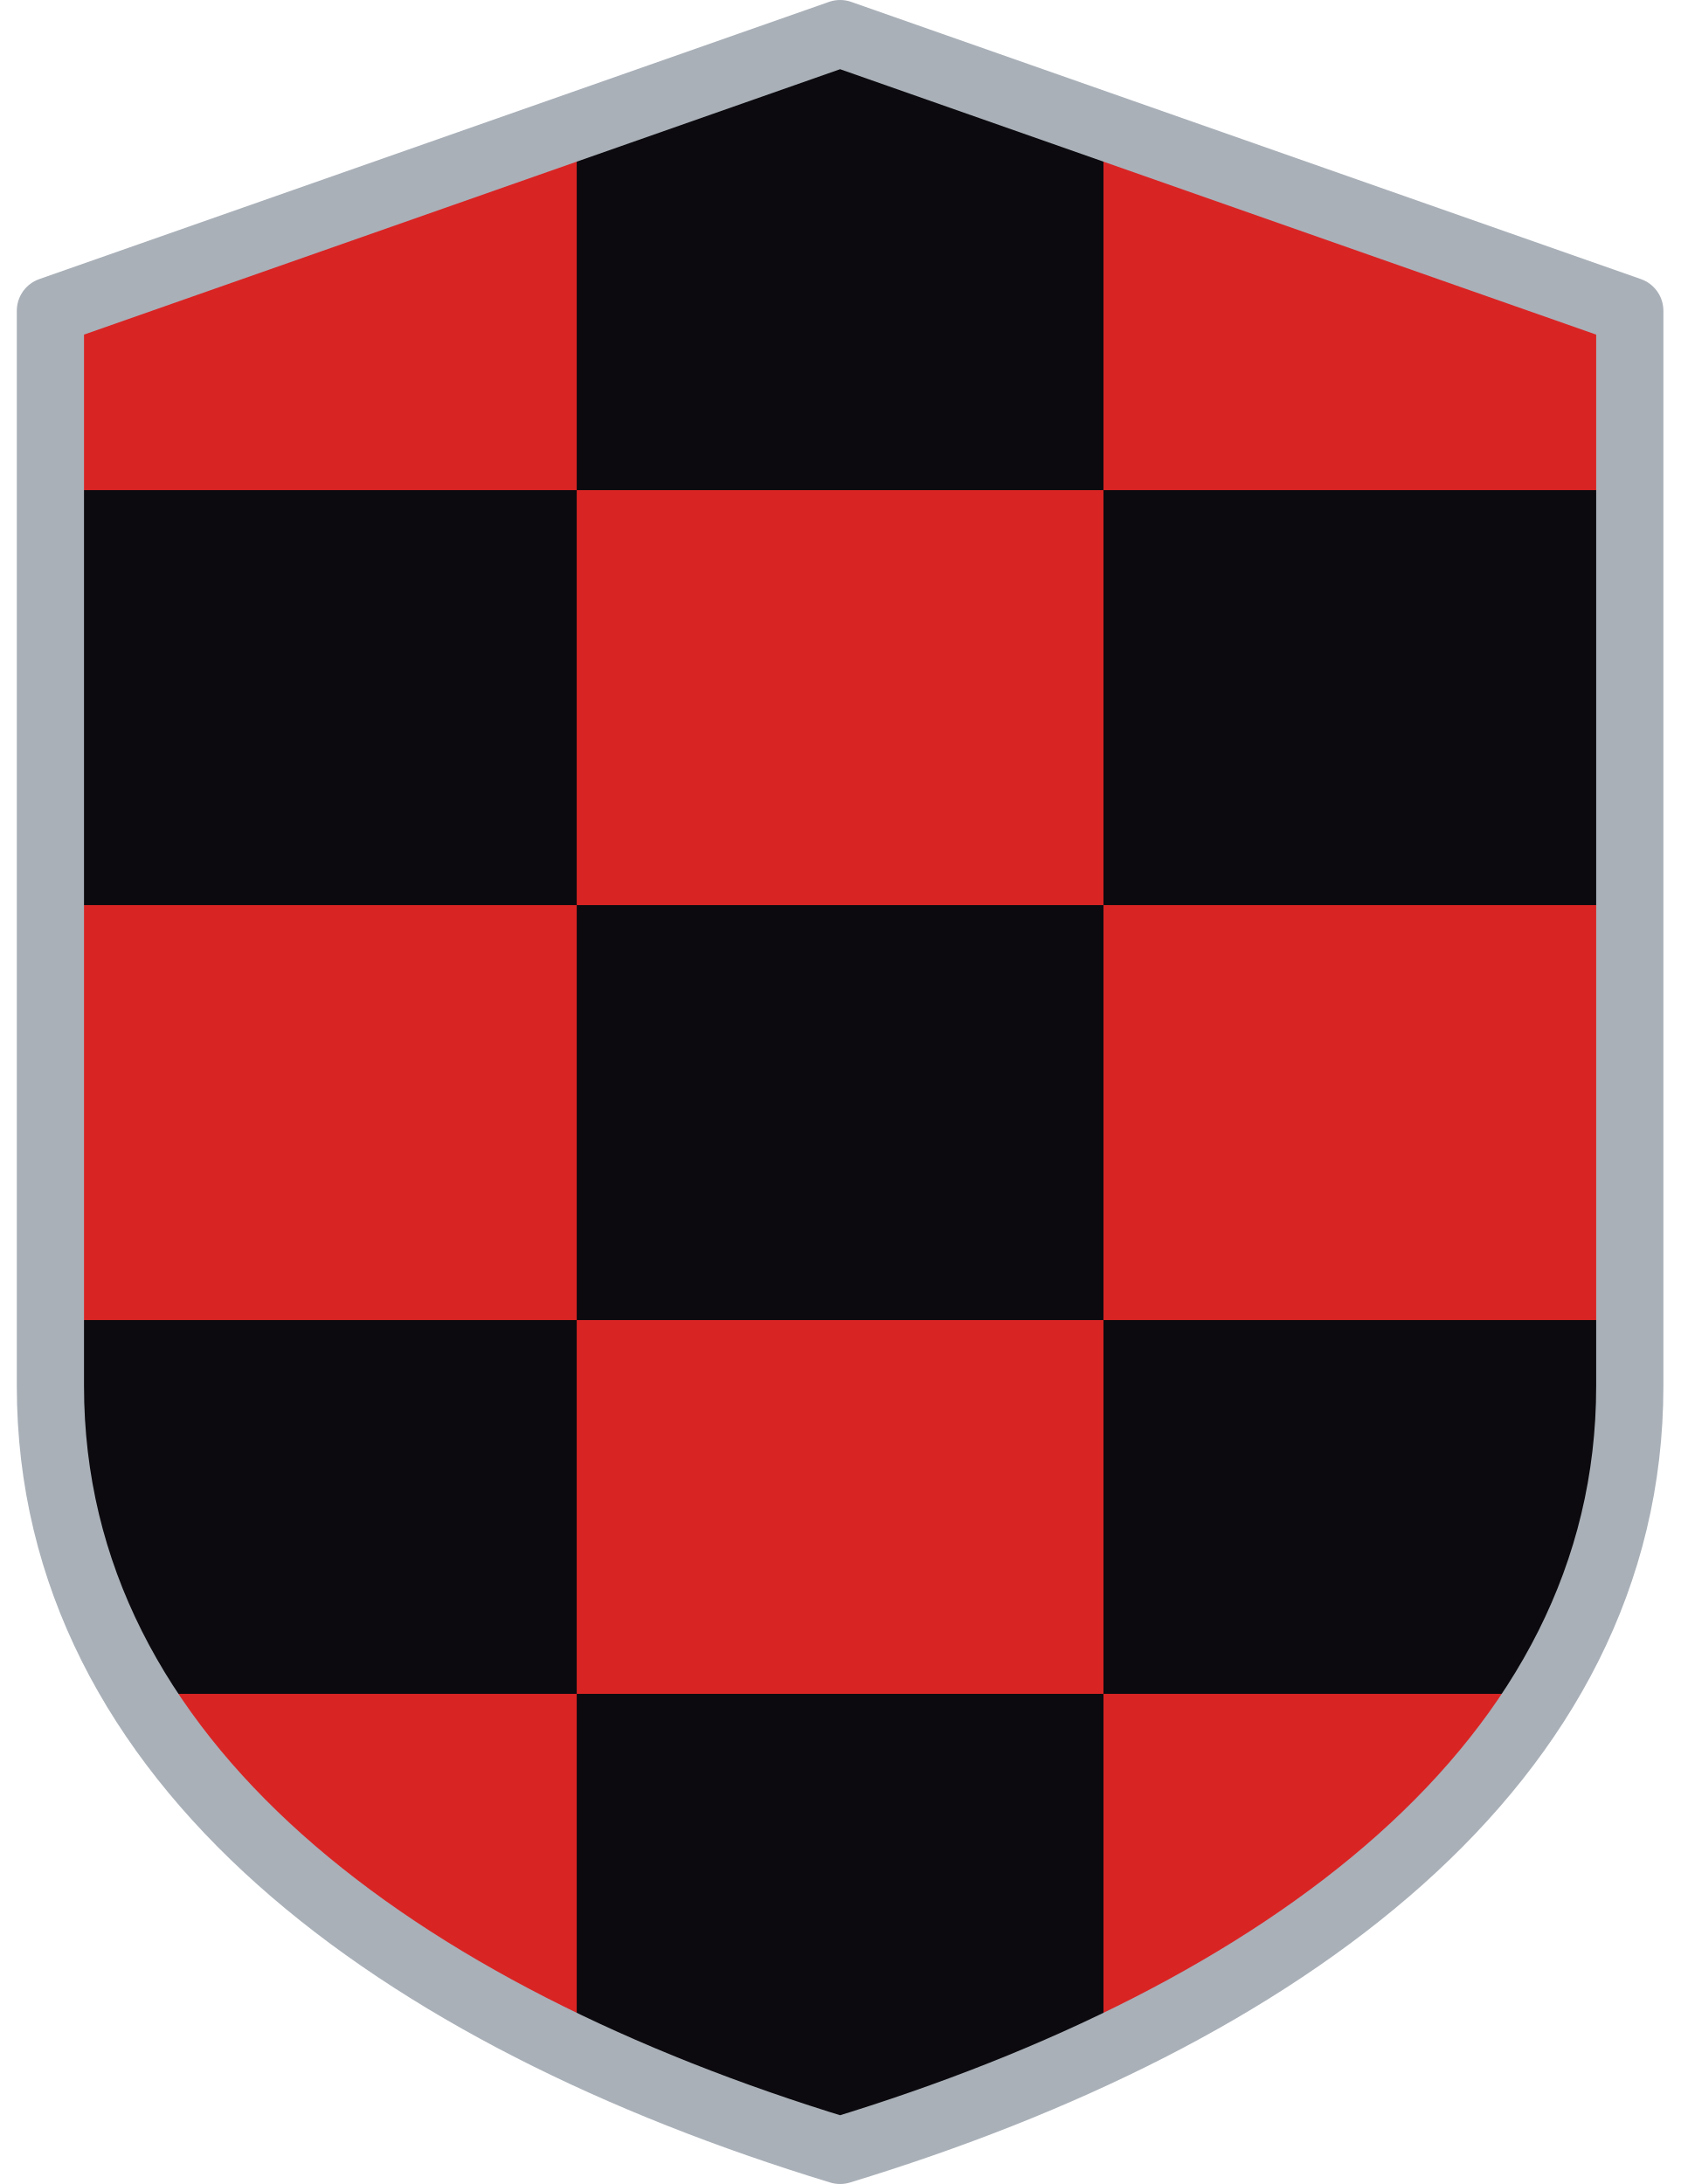
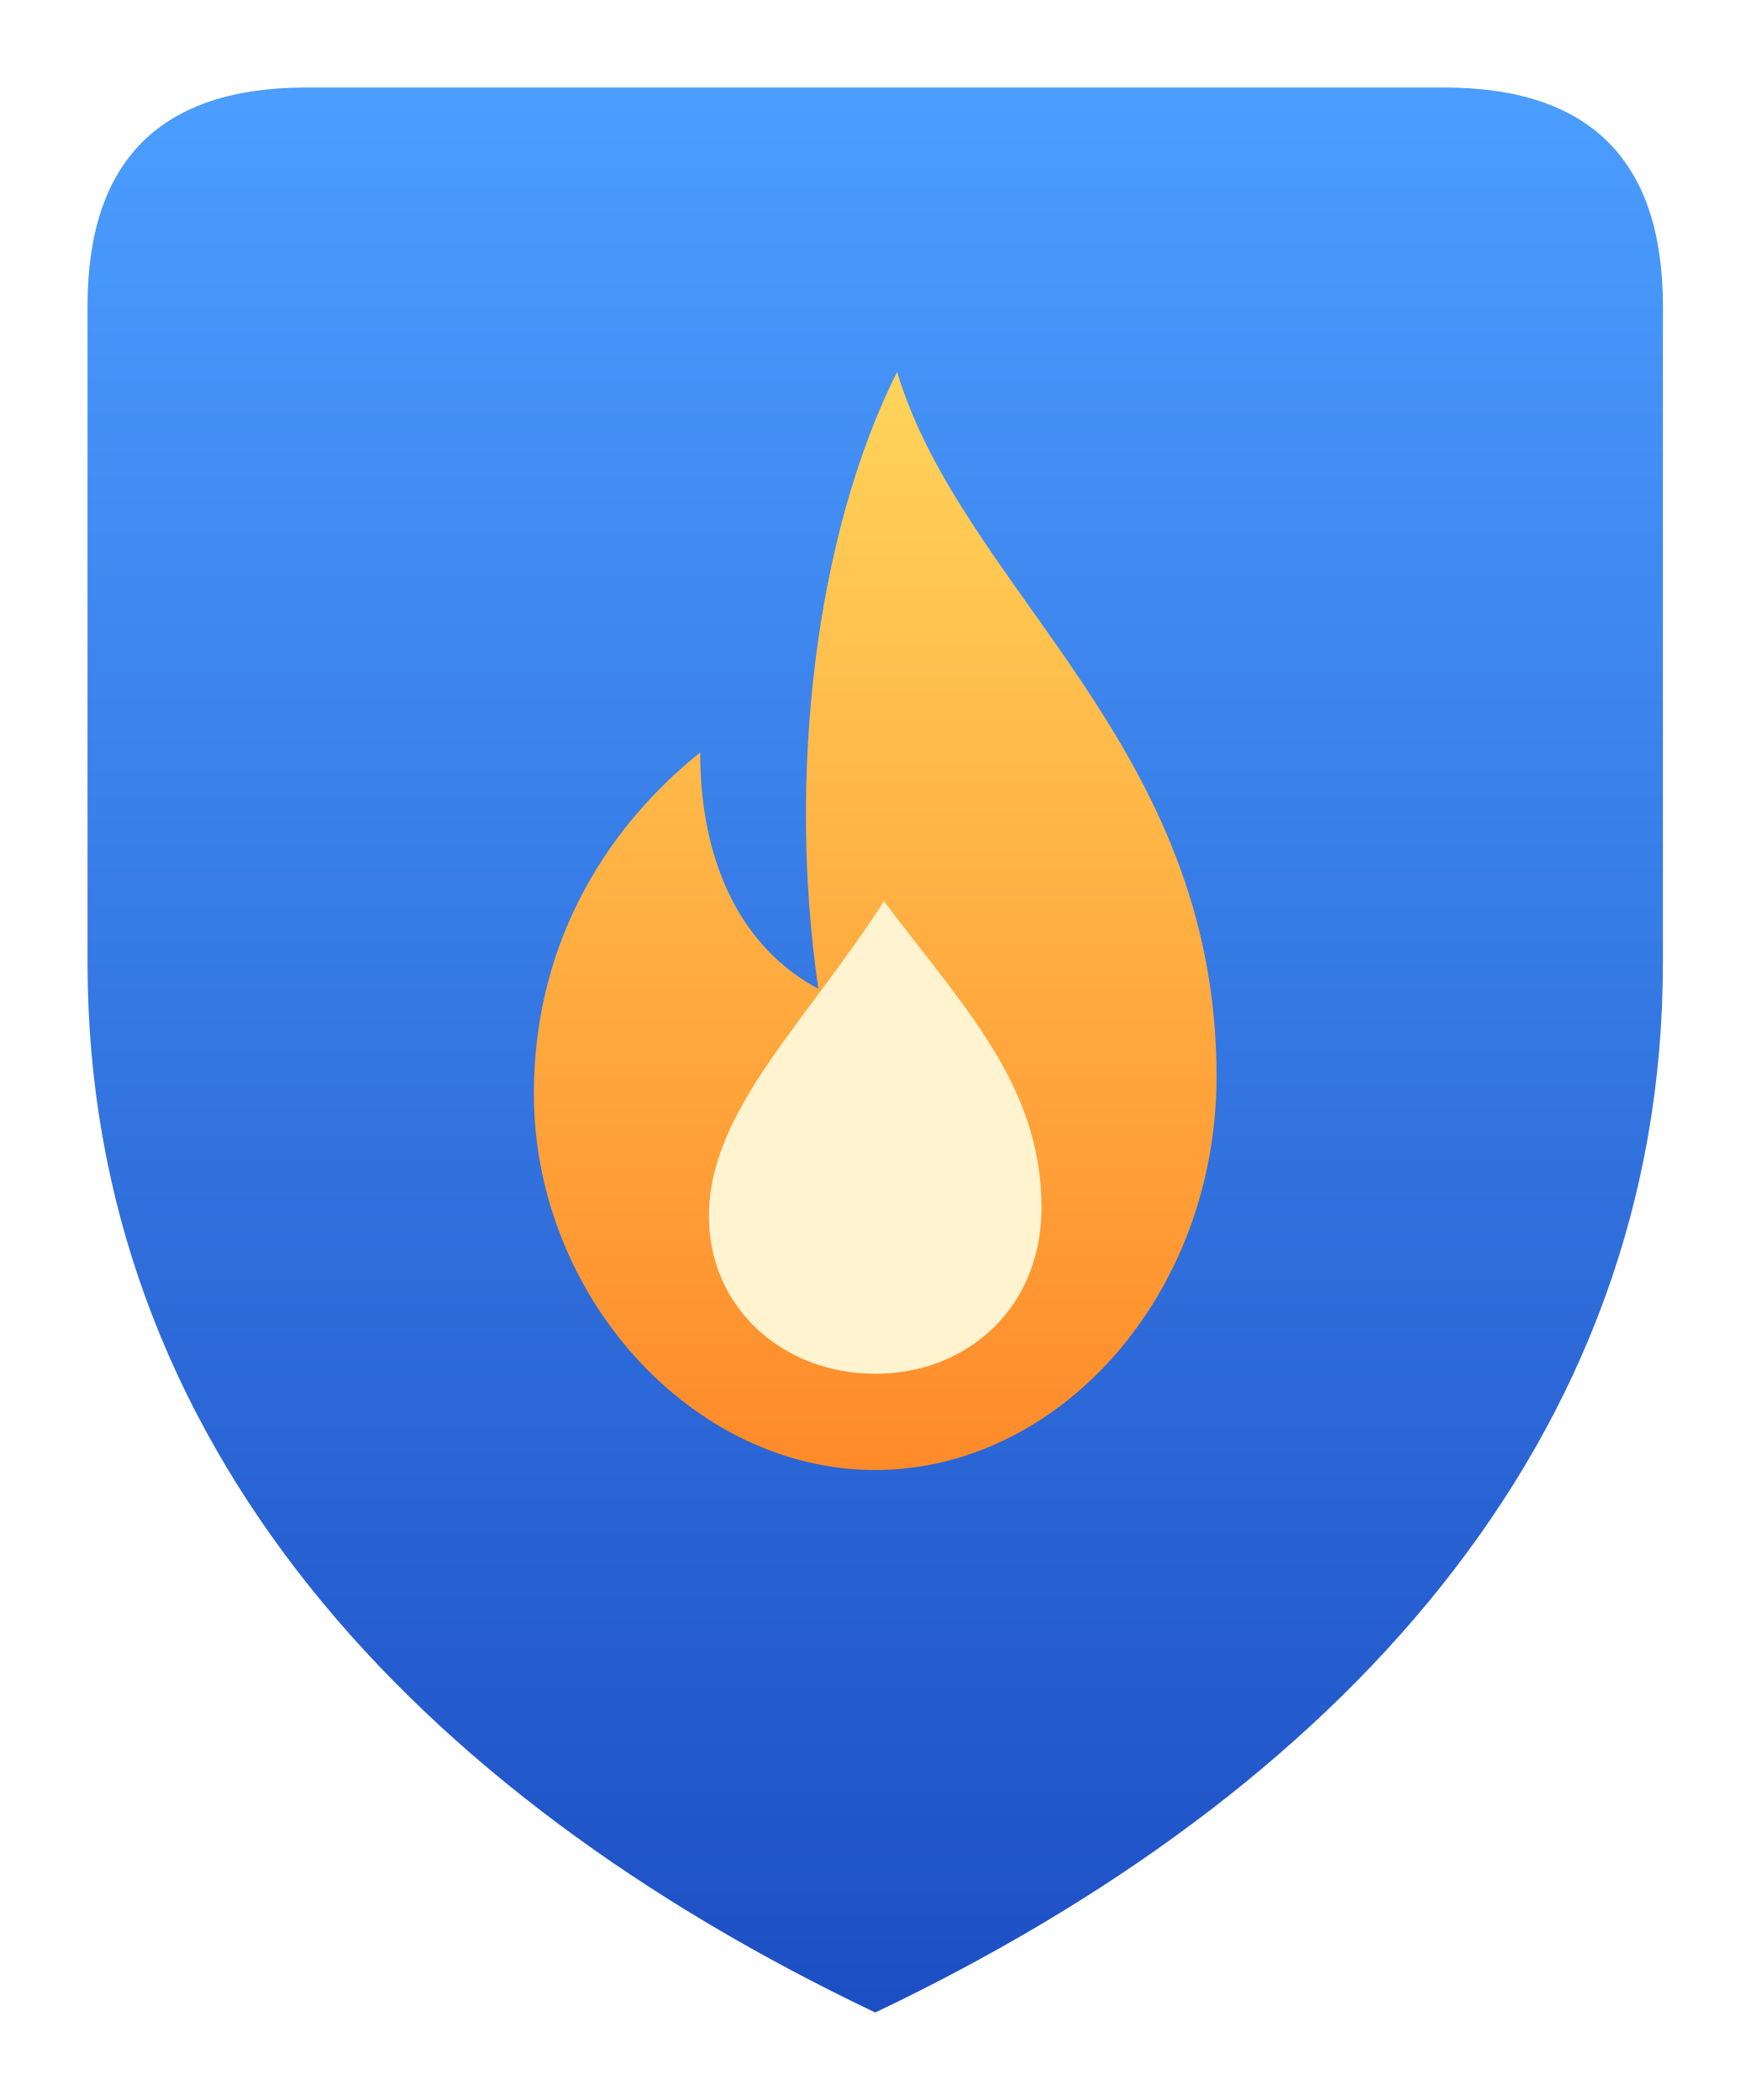
- <svg xmlns="http://www.w3.org/2000/svg" width="40" height="52" viewBox="0 0 40 52" role="img" aria-label="Vigil shield">
-   <g transform="translate(0 0) scale(1)">
-     <path d="M20 0.8L38.8 7.4V33C38.8 42 30.5 48 20 51.2C9.5 48 1.2 42 1.2 33V7.4Z" fill="#0C0A0E" />
-     <path d="M1.20 7.40L13.73 3.00L13.73 11.67L1.20 11.67ZM26.27 3.00L38.80 7.40L38.80 11.67L26.27 11.67ZM13.73 11.67L26.27 11.67L26.27 21.55L13.73 21.55ZM1.20 21.55L13.73 21.55L13.73 31.43L1.20 31.43ZM26.27 21.55L38.80 21.55L38.80 31.43L26.27 31.43ZM13.73 31.43L26.27 31.43L26.27 40.33L13.73 40.33ZM13.61 48.76L11.68 47.77L9.87 46.69L8.19 45.53L6.66 44.28L5.29 42.93L4.10 41.50L3.32 40.33L13.73 40.33L13.73 48.81ZM33.34 44.27L31.81 45.53L30.13 46.69L28.32 47.77L26.39 48.76L26.27 48.81L26.27 40.33L36.68 40.33L35.90 41.50L34.71 42.93Z" fill="#D92424" />
-     <path d="M20 0.8L38.8 7.4V33C38.8 42 30.5 48 20 51.2C9.5 48 1.2 42 1.2 33V7.4Z" fill="none" stroke="#A9B0B8" stroke-width="1.6" stroke-linejoin="round" />
-   </g>
+ <svg xmlns="http://www.w3.org/2000/svg" width="40" height="48" viewBox="0 0 40 48" role="img" aria-label="Vigil at Home">
+   <defs>
+     <linearGradient id="body" x1="0" y1="0" x2="0" y2="1">
+       <stop offset="0" stop-color="#4B9DFF" />
+       <stop offset="1" stop-color="#1D4FC4" />
+     </linearGradient>
+     <linearGradient id="flame" x1="0" y1="0" x2="0" y2="1">
+       <stop offset="0" stop-color="#FFD45A" />
+       <stop offset="1" stop-color="#FF8A2A" />
+     </linearGradient>
+   </defs>
+   <path d="M7 2H33Q38 2 38 7V22C38 33 30.5 41 20 46C9.5 41 2 33 2 22V7Q2 2 7 2Z" fill="url(#body)" />
+   <path d="M20.5 8.5C22 13.5 27.8 17 27.8 24.6C27.8 29.6 24.2 33.6 20 33.6C15.8 33.6 12.2 29.6 12.2 25C12.2 21.4 14 18.8 16 17.2C16 19.8 17 21.7 18.7 22.6C18 17.8 18.6 12.3 20.5 8.5Z" fill="url(#flame)" />
+   <path d="M20.2 20.6C22 23 23.8 24.8 23.8 27.6C23.8 29.9 22.1 31.4 20 31.4C17.9 31.4 16.2 29.9 16.2 27.8C16.2 25.4 18.4 23.4 20.2 20.6Z" fill="#FFF4CF" />
</svg>
